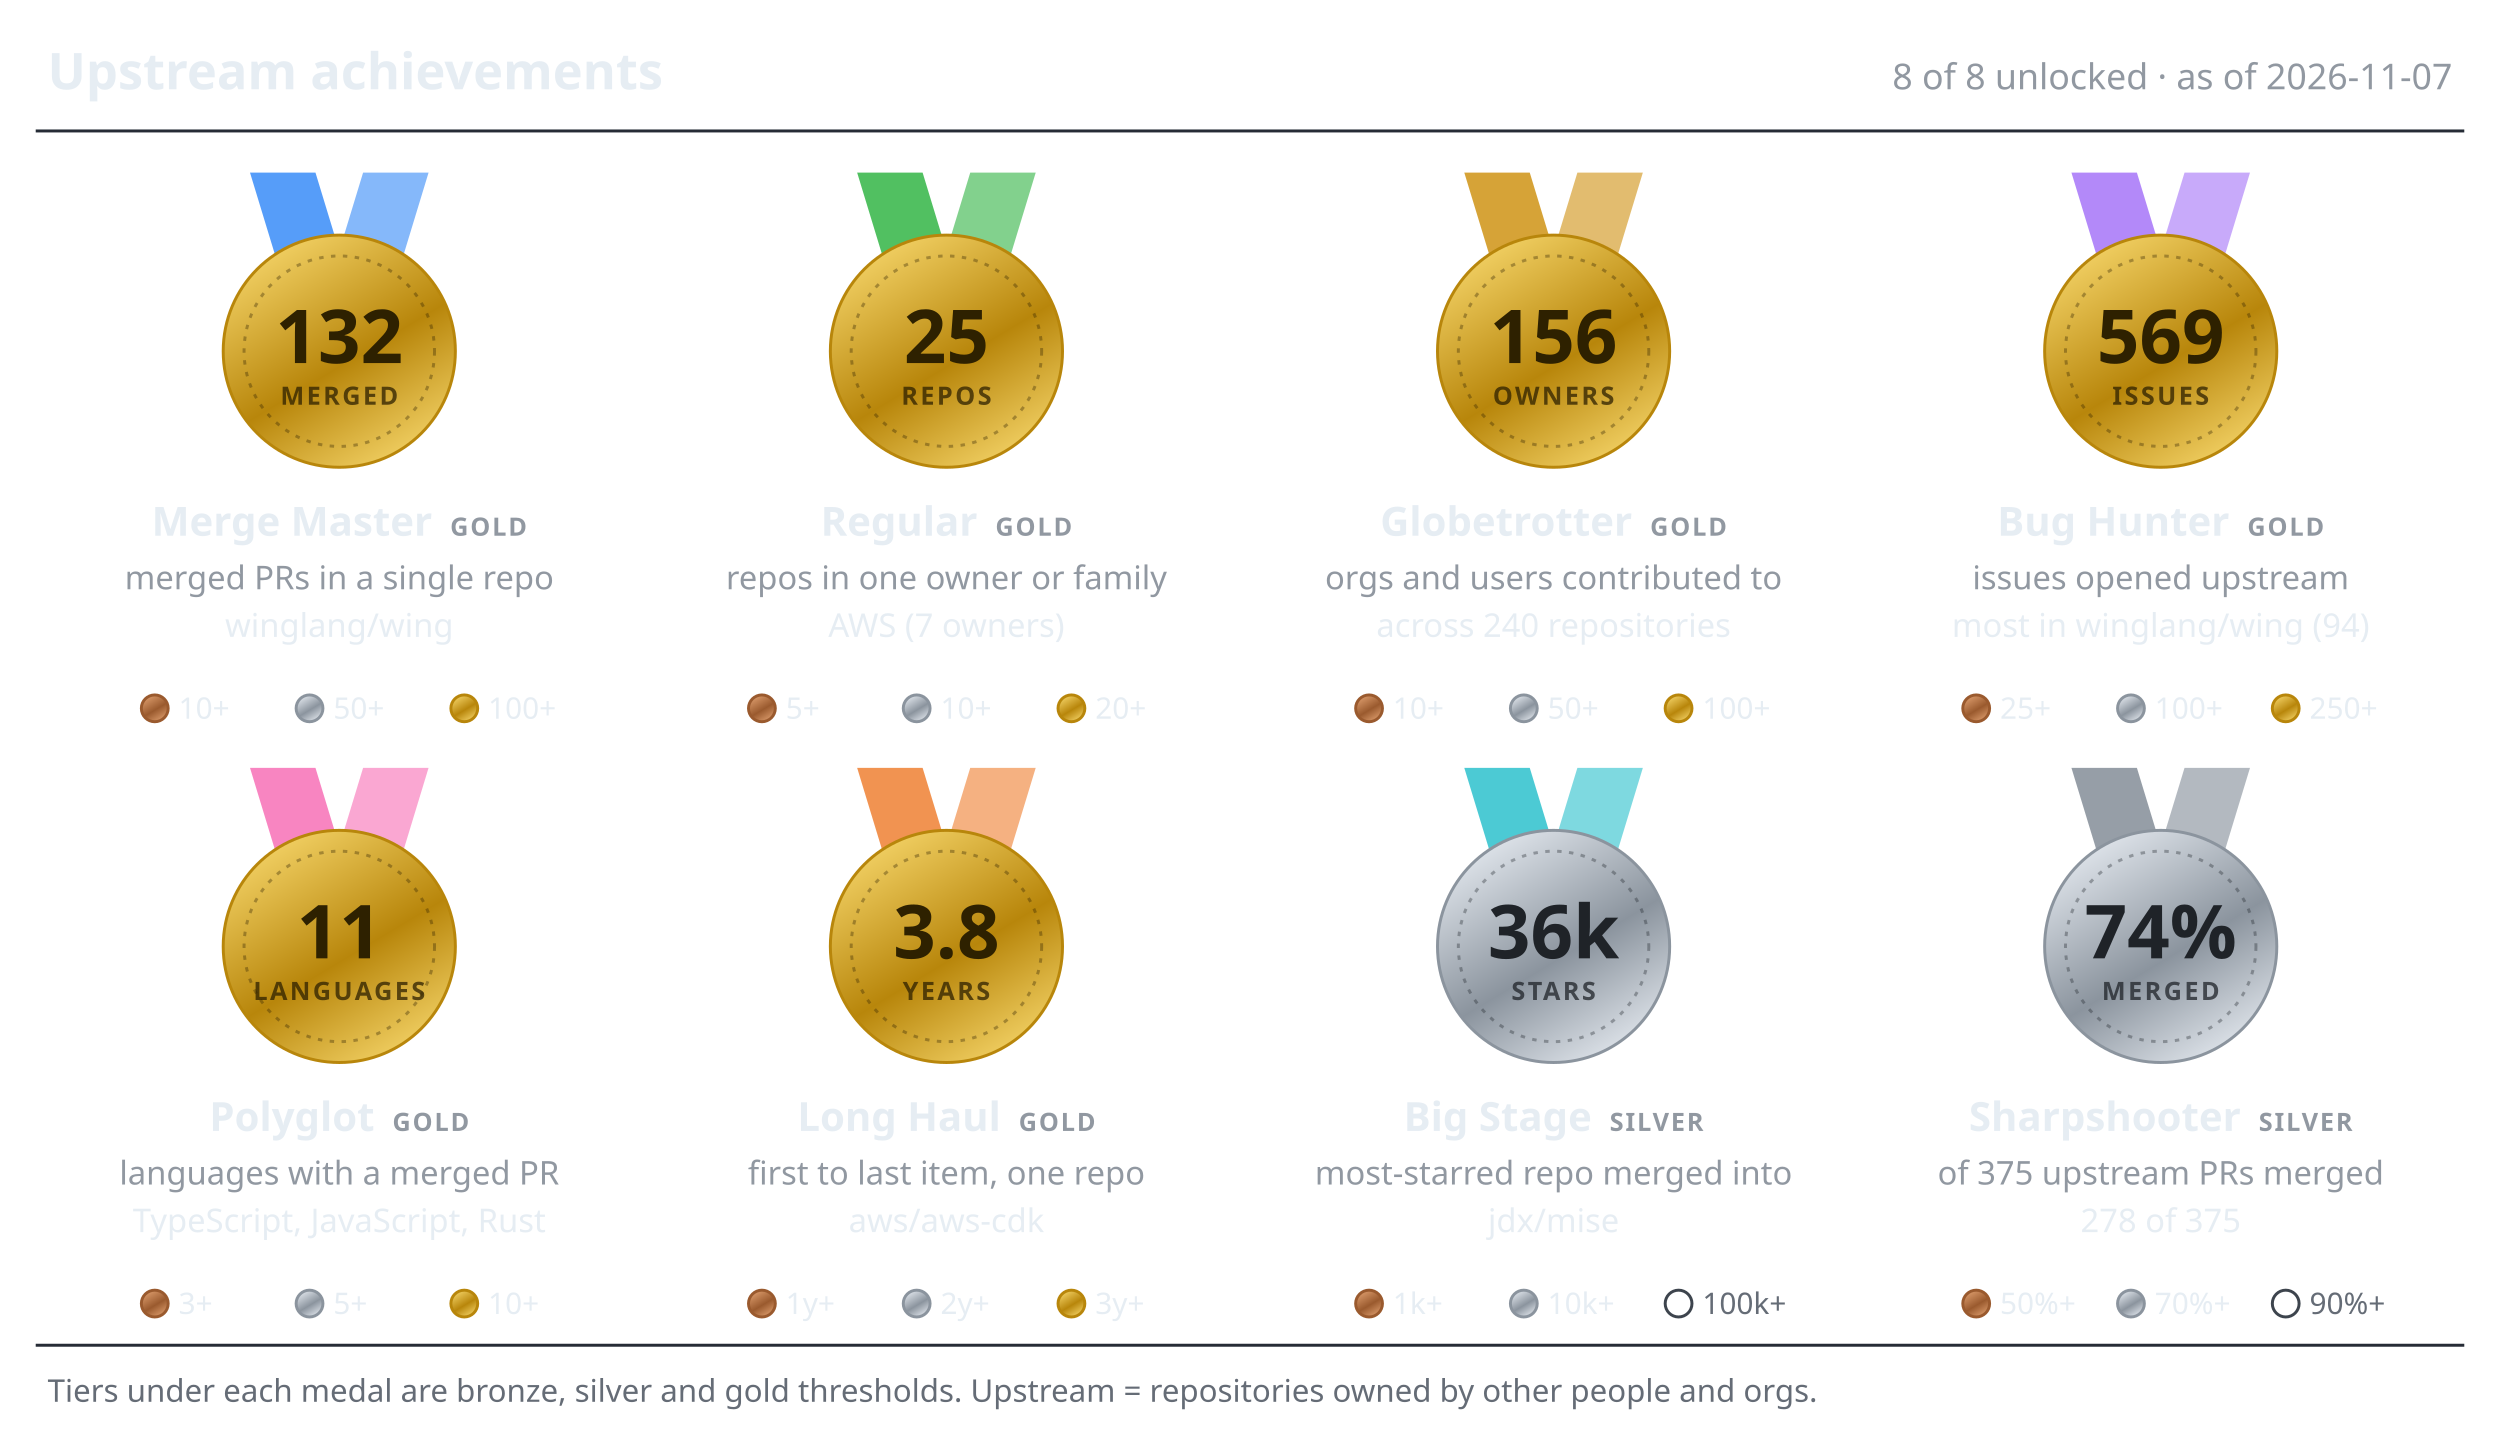
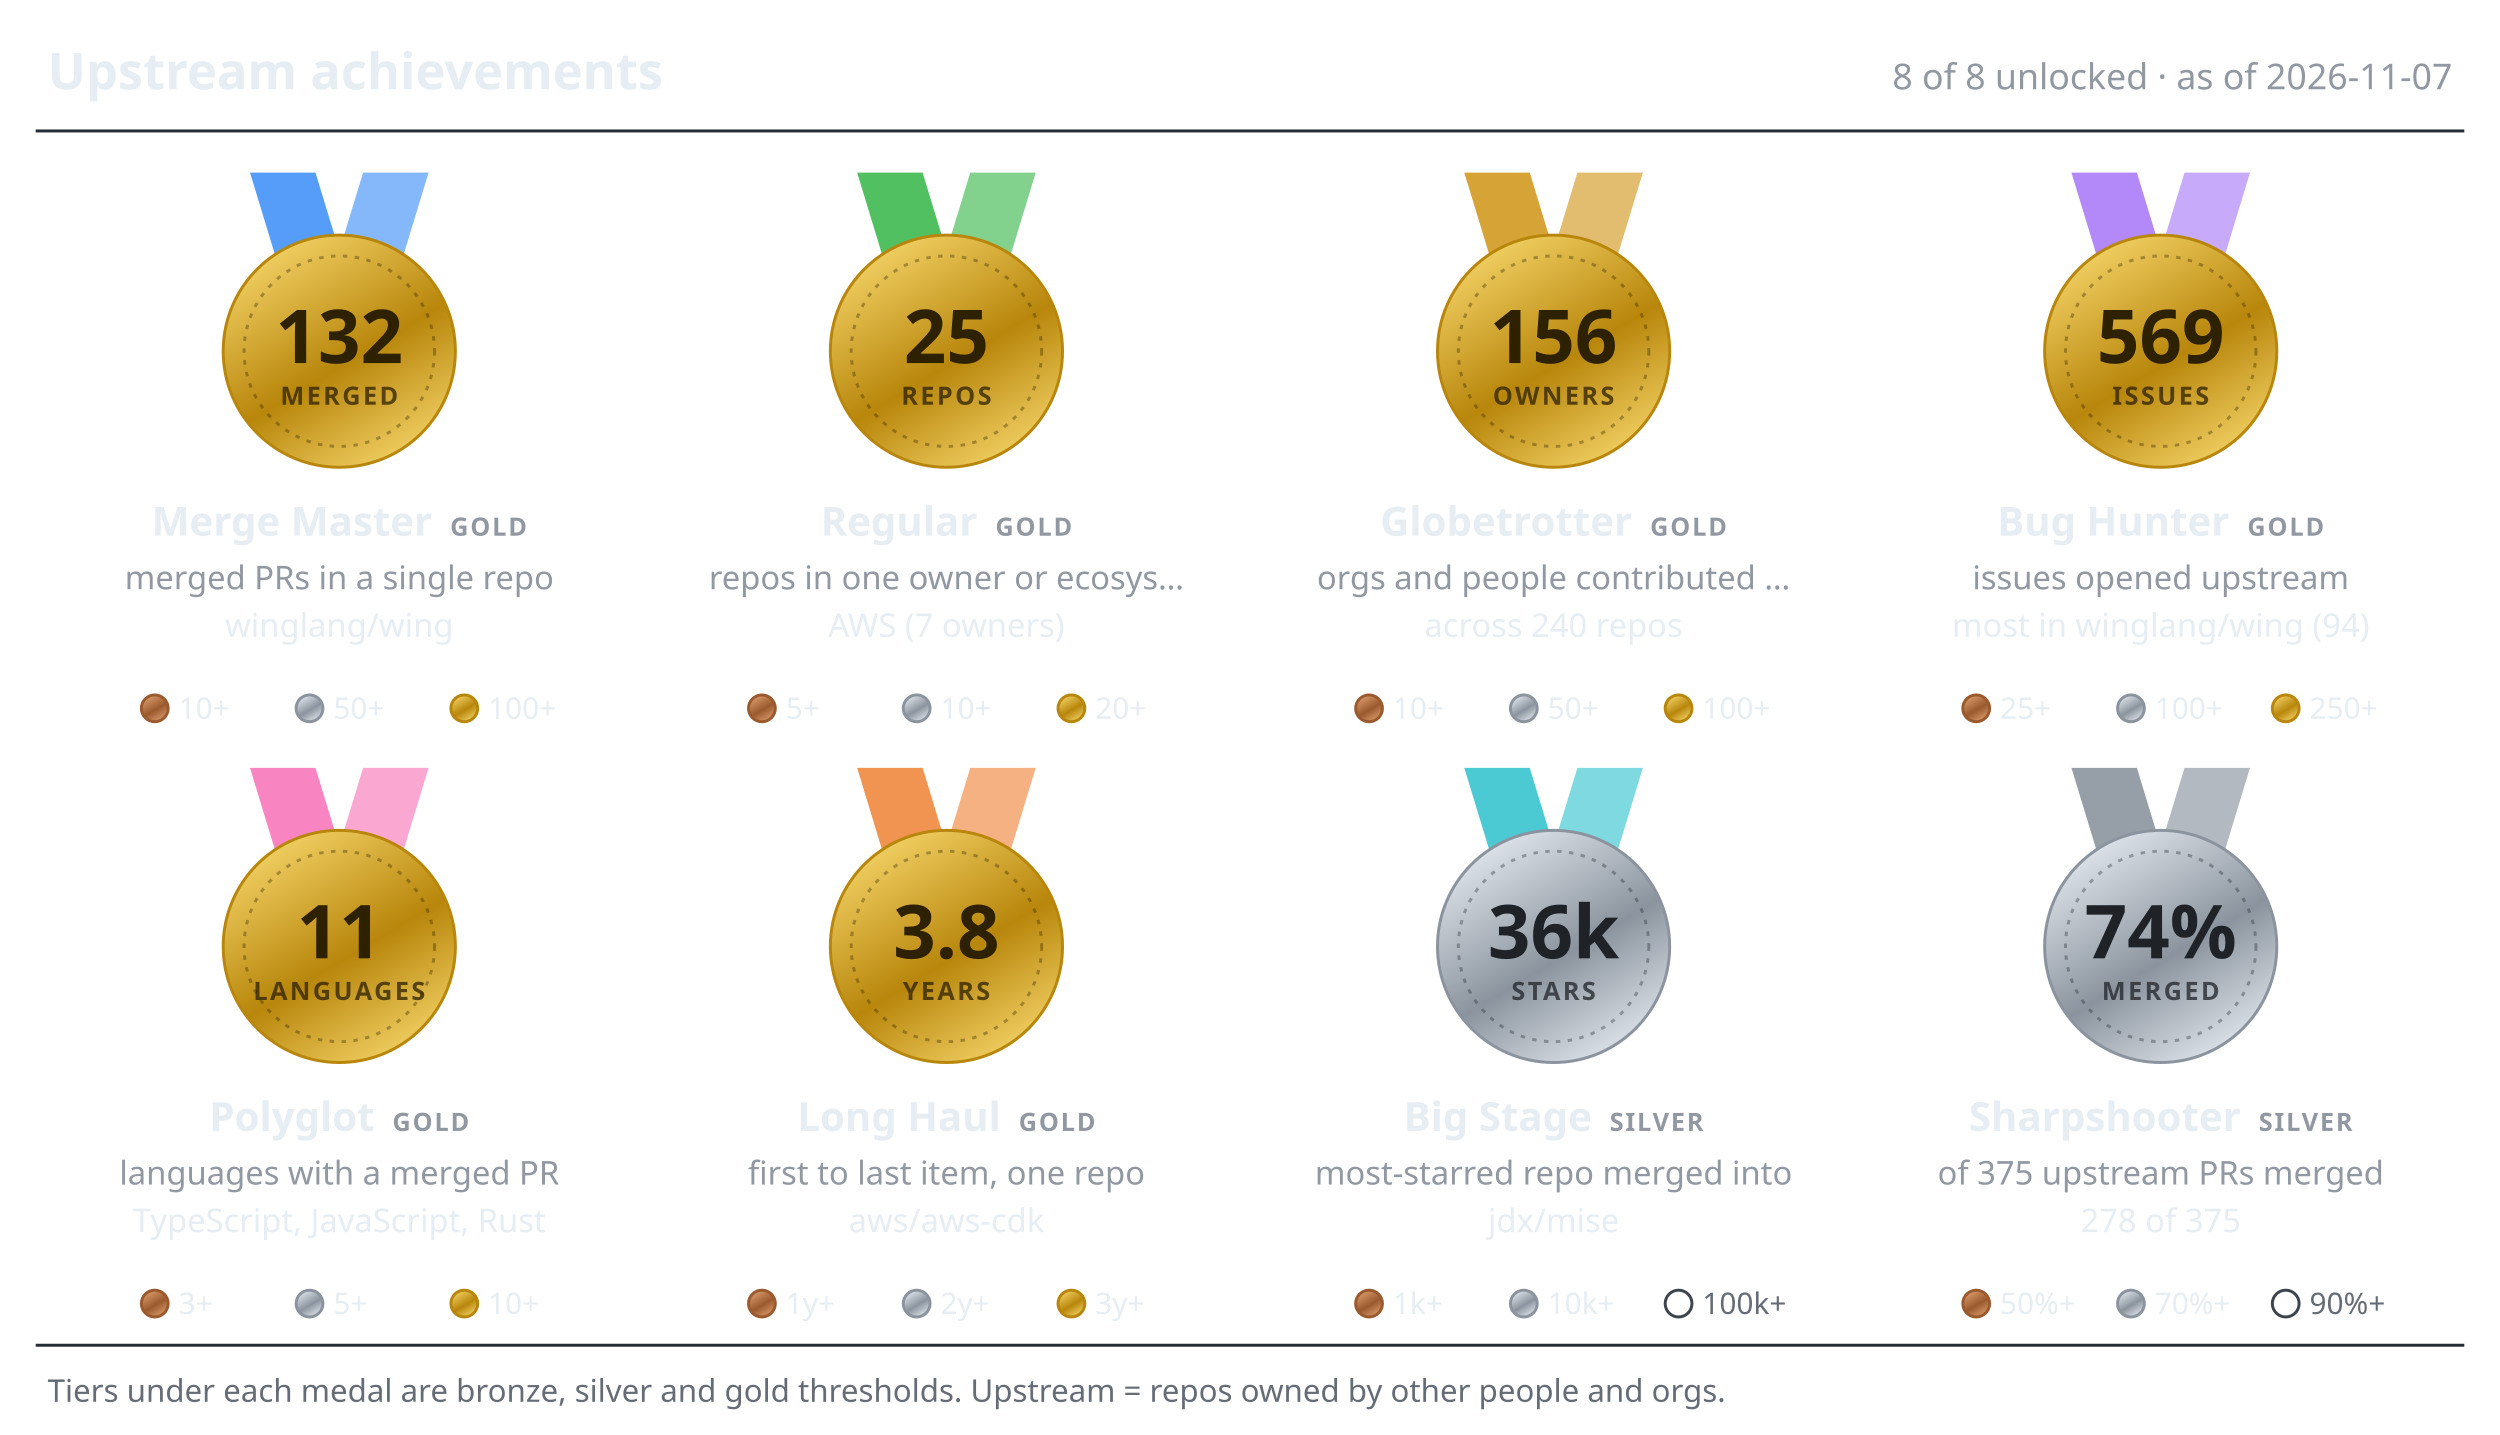
<svg xmlns="http://www.w3.org/2000/svg" width="840" height="482" viewBox="0 0 840 482" role="img" aria-label="Upstream achievements: 8 of 8 unlocked">
  <defs>
    <linearGradient id="g02m0" x1="0.2" y1="0" x2="0.8" y2="1">
      <stop offset="0" stop-color="#e0a070" />
      <stop offset="0.55" stop-color="#9a5a2e" />
      <stop offset="1" stop-color="#e0a070" />
    </linearGradient>
    <linearGradient id="g02m1" x1="0.2" y1="0" x2="0.8" y2="1">
      <stop offset="0" stop-color="#e6ebf1" />
      <stop offset="0.55" stop-color="#8b949e" />
      <stop offset="1" stop-color="#e6ebf1" />
    </linearGradient>
    <linearGradient id="g02m2" x1="0.2" y1="0" x2="0.8" y2="1">
      <stop offset="0" stop-color="#f6d66b" />
      <stop offset="0.55" stop-color="#b8860b" />
      <stop offset="1" stop-color="#f6d66b" />
    </linearGradient>
  </defs>
  <g font-family="-apple-system,BlinkMacSystemFont,'Segoe UI','Noto Sans',Helvetica,Arial,sans-serif">
    <text x="16" y="30" font-size="17" font-weight="700" fill="#e6edf3">Upstream achievements</text>
    <text x="824" y="30" text-anchor="end" font-size="12" fill="#9198a1">8 of 8 unlocked · as of 2026-11-07</text>
    <line x1="12" x2="828" y1="44" y2="44" stroke="#262c36" />
    <path d="M84 58h22l14 46h-22z" fill="#4493f8" fill-opacity="0.9" />
    <path d="M144 58h-22l-14 46h22z" fill="#4493f8" fill-opacity="0.65" />
    <circle cx="114" cy="118" r="39" fill="url(#g02m2)" />
    <circle cx="114" cy="118" r="39" fill="none" stroke="#b8860b" />
    <circle cx="114" cy="118" r="32" fill="none" stroke="#2e2100" stroke-opacity="0.35" stroke-dasharray="1.5 2.5" />
    <text x="114" y="122" text-anchor="middle" font-size="25" font-weight="800" fill="#2e2100">132</text>
    <text x="114" y="136" text-anchor="middle" font-size="8.5" font-weight="700" letter-spacing="0.8" fill="#2e2100" fill-opacity="0.75">MERGED</text>
    <text x="114" y="180" text-anchor="middle" font-size="13.5" font-weight="700" fill="#e6edf3">Merge Master<tspan dx="6" font-size="8.5" letter-spacing="0.6" fill="#9198a1">GOLD</tspan>
    </text>
    <text x="114" y="198" text-anchor="middle" font-size="11" fill="#9198a1">merged PRs in a single repo</text>
    <text x="114" y="214" text-anchor="middle" font-size="11" fill="#e6edf3">winglang/wing</text>
    <circle cx="52" cy="238" r="4.5" fill="url(#g02m0)" stroke="#9a5a2e" />
    <text x="60" y="241.5" font-size="10" fill="#e6edf3">10+</text>
    <circle cx="104" cy="238" r="4.5" fill="url(#g02m1)" stroke="#8b949e" />
    <text x="112" y="241.5" font-size="10" fill="#e6edf3">50+</text>
    <circle cx="156" cy="238" r="4.5" fill="url(#g02m2)" stroke="#b8860b" />
    <text x="164" y="241.5" font-size="10" fill="#e6edf3">100+</text>
    <path d="M288 58h22l14 46h-22z" fill="#3fb950" fill-opacity="0.9" />
    <path d="M348 58h-22l-14 46h22z" fill="#3fb950" fill-opacity="0.65" />
    <circle cx="318" cy="118" r="39" fill="url(#g02m2)" />
    <circle cx="318" cy="118" r="39" fill="none" stroke="#b8860b" />
    <circle cx="318" cy="118" r="32" fill="none" stroke="#2e2100" stroke-opacity="0.35" stroke-dasharray="1.5 2.5" />
    <text x="318" y="122" text-anchor="middle" font-size="25" font-weight="800" fill="#2e2100">25</text>
    <text x="318" y="136" text-anchor="middle" font-size="8.5" font-weight="700" letter-spacing="0.8" fill="#2e2100" fill-opacity="0.75">REPOS</text>
    <text x="318" y="180" text-anchor="middle" font-size="13.5" font-weight="700" fill="#e6edf3">Regular<tspan dx="6" font-size="8.5" letter-spacing="0.6" fill="#9198a1">GOLD</tspan>
    </text>
-     <text x="318" y="198" text-anchor="middle" font-size="11" fill="#9198a1">repos in one owner or family</text>
+     <text x="318" y="198" text-anchor="middle" font-size="11" fill="#9198a1">repos in one owner or ecosys…</text>
    <text x="318" y="214" text-anchor="middle" font-size="11" fill="#e6edf3">AWS (7 owners)</text>
    <circle cx="256" cy="238" r="4.5" fill="url(#g02m0)" stroke="#9a5a2e" />
    <text x="264" y="241.5" font-size="10" fill="#e6edf3">5+</text>
    <circle cx="308" cy="238" r="4.5" fill="url(#g02m1)" stroke="#8b949e" />
    <text x="316" y="241.5" font-size="10" fill="#e6edf3">10+</text>
    <circle cx="360" cy="238" r="4.5" fill="url(#g02m2)" stroke="#b8860b" />
    <text x="368" y="241.5" font-size="10" fill="#e6edf3">20+</text>
    <path d="M492 58h22l14 46h-22z" fill="#d29922" fill-opacity="0.9" />
    <path d="M552 58h-22l-14 46h22z" fill="#d29922" fill-opacity="0.65" />
    <circle cx="522" cy="118" r="39" fill="url(#g02m2)" />
    <circle cx="522" cy="118" r="39" fill="none" stroke="#b8860b" />
    <circle cx="522" cy="118" r="32" fill="none" stroke="#2e2100" stroke-opacity="0.35" stroke-dasharray="1.5 2.5" />
    <text x="522" y="122" text-anchor="middle" font-size="25" font-weight="800" fill="#2e2100">156</text>
    <text x="522" y="136" text-anchor="middle" font-size="8.5" font-weight="700" letter-spacing="0.8" fill="#2e2100" fill-opacity="0.75">OWNERS</text>
    <text x="522" y="180" text-anchor="middle" font-size="13.5" font-weight="700" fill="#e6edf3">Globetrotter<tspan dx="6" font-size="8.5" letter-spacing="0.6" fill="#9198a1">GOLD</tspan>
    </text>
-     <text x="522" y="198" text-anchor="middle" font-size="11" fill="#9198a1">orgs and users contributed to</text>
-     <text x="522" y="214" text-anchor="middle" font-size="11" fill="#e6edf3">across 240 repositories</text>
+     <text x="522" y="198" text-anchor="middle" font-size="11" fill="#9198a1">orgs and people contributed …</text>
+     <text x="522" y="214" text-anchor="middle" font-size="11" fill="#e6edf3">across 240 repos</text>
    <circle cx="460" cy="238" r="4.5" fill="url(#g02m0)" stroke="#9a5a2e" />
    <text x="468" y="241.5" font-size="10" fill="#e6edf3">10+</text>
    <circle cx="512" cy="238" r="4.5" fill="url(#g02m1)" stroke="#8b949e" />
    <text x="520" y="241.5" font-size="10" fill="#e6edf3">50+</text>
    <circle cx="564" cy="238" r="4.5" fill="url(#g02m2)" stroke="#b8860b" />
    <text x="572" y="241.5" font-size="10" fill="#e6edf3">100+</text>
    <path d="M696 58h22l14 46h-22z" fill="#ab7df8" fill-opacity="0.9" />
    <path d="M756 58h-22l-14 46h22z" fill="#ab7df8" fill-opacity="0.65" />
    <circle cx="726" cy="118" r="39" fill="url(#g02m2)" />
    <circle cx="726" cy="118" r="39" fill="none" stroke="#b8860b" />
    <circle cx="726" cy="118" r="32" fill="none" stroke="#2e2100" stroke-opacity="0.35" stroke-dasharray="1.5 2.5" />
    <text x="726" y="122" text-anchor="middle" font-size="25" font-weight="800" fill="#2e2100">569</text>
    <text x="726" y="136" text-anchor="middle" font-size="8.5" font-weight="700" letter-spacing="0.8" fill="#2e2100" fill-opacity="0.75">ISSUES</text>
    <text x="726" y="180" text-anchor="middle" font-size="13.5" font-weight="700" fill="#e6edf3">Bug Hunter<tspan dx="6" font-size="8.5" letter-spacing="0.6" fill="#9198a1">GOLD</tspan>
    </text>
    <text x="726" y="198" text-anchor="middle" font-size="11" fill="#9198a1">issues opened upstream</text>
    <text x="726" y="214" text-anchor="middle" font-size="11" fill="#e6edf3">most in winglang/wing (94)</text>
    <circle cx="664" cy="238" r="4.5" fill="url(#g02m0)" stroke="#9a5a2e" />
    <text x="672" y="241.5" font-size="10" fill="#e6edf3">25+</text>
    <circle cx="716" cy="238" r="4.5" fill="url(#g02m1)" stroke="#8b949e" />
    <text x="724" y="241.5" font-size="10" fill="#e6edf3">100+</text>
    <circle cx="768" cy="238" r="4.5" fill="url(#g02m2)" stroke="#b8860b" />
    <text x="776" y="241.5" font-size="10" fill="#e6edf3">250+</text>
    <path d="M84 258h22l14 46h-22z" fill="#f778ba" fill-opacity="0.9" />
    <path d="M144 258h-22l-14 46h22z" fill="#f778ba" fill-opacity="0.65" />
    <circle cx="114" cy="318" r="39" fill="url(#g02m2)" />
    <circle cx="114" cy="318" r="39" fill="none" stroke="#b8860b" />
    <circle cx="114" cy="318" r="32" fill="none" stroke="#2e2100" stroke-opacity="0.35" stroke-dasharray="1.5 2.5" />
    <text x="114" y="322" text-anchor="middle" font-size="25" font-weight="800" fill="#2e2100">11</text>
    <text x="114" y="336" text-anchor="middle" font-size="8.5" font-weight="700" letter-spacing="0.8" fill="#2e2100" fill-opacity="0.75">LANGUAGES</text>
    <text x="114" y="380" text-anchor="middle" font-size="13.5" font-weight="700" fill="#e6edf3">Polyglot<tspan dx="6" font-size="8.5" letter-spacing="0.6" fill="#9198a1">GOLD</tspan>
    </text>
    <text x="114" y="398" text-anchor="middle" font-size="11" fill="#9198a1">languages with a merged PR</text>
    <text x="114" y="414" text-anchor="middle" font-size="11" fill="#e6edf3">TypeScript, JavaScript, Rust</text>
    <circle cx="52" cy="438" r="4.5" fill="url(#g02m0)" stroke="#9a5a2e" />
    <text x="60" y="441.5" font-size="10" fill="#e6edf3">3+</text>
    <circle cx="104" cy="438" r="4.5" fill="url(#g02m1)" stroke="#8b949e" />
    <text x="112" y="441.5" font-size="10" fill="#e6edf3">5+</text>
    <circle cx="156" cy="438" r="4.5" fill="url(#g02m2)" stroke="#b8860b" />
    <text x="164" y="441.5" font-size="10" fill="#e6edf3">10+</text>
    <path d="M288 258h22l14 46h-22z" fill="#f0883e" fill-opacity="0.9" />
    <path d="M348 258h-22l-14 46h22z" fill="#f0883e" fill-opacity="0.65" />
    <circle cx="318" cy="318" r="39" fill="url(#g02m2)" />
    <circle cx="318" cy="318" r="39" fill="none" stroke="#b8860b" />
    <circle cx="318" cy="318" r="32" fill="none" stroke="#2e2100" stroke-opacity="0.35" stroke-dasharray="1.5 2.5" />
    <text x="318" y="322" text-anchor="middle" font-size="25" font-weight="800" fill="#2e2100">3.8</text>
    <text x="318" y="336" text-anchor="middle" font-size="8.5" font-weight="700" letter-spacing="0.8" fill="#2e2100" fill-opacity="0.75">YEARS</text>
    <text x="318" y="380" text-anchor="middle" font-size="13.5" font-weight="700" fill="#e6edf3">Long Haul<tspan dx="6" font-size="8.5" letter-spacing="0.6" fill="#9198a1">GOLD</tspan>
    </text>
    <text x="318" y="398" text-anchor="middle" font-size="11" fill="#9198a1">first to last item, one repo</text>
    <text x="318" y="414" text-anchor="middle" font-size="11" fill="#e6edf3">aws/aws-cdk</text>
    <circle cx="256" cy="438" r="4.5" fill="url(#g02m0)" stroke="#9a5a2e" />
    <text x="264" y="441.5" font-size="10" fill="#e6edf3">1y+</text>
    <circle cx="308" cy="438" r="4.5" fill="url(#g02m1)" stroke="#8b949e" />
    <text x="316" y="441.5" font-size="10" fill="#e6edf3">2y+</text>
    <circle cx="360" cy="438" r="4.5" fill="url(#g02m2)" stroke="#b8860b" />
    <text x="368" y="441.5" font-size="10" fill="#e6edf3">3y+</text>
    <path d="M492 258h22l14 46h-22z" fill="#39c5cf" fill-opacity="0.9" />
    <path d="M552 258h-22l-14 46h22z" fill="#39c5cf" fill-opacity="0.65" />
    <circle cx="522" cy="318" r="39" fill="url(#g02m1)" />
    <circle cx="522" cy="318" r="39" fill="none" stroke="#8b949e" />
    <circle cx="522" cy="318" r="32" fill="none" stroke="#1f2328" stroke-opacity="0.35" stroke-dasharray="1.5 2.5" />
    <text x="522" y="322" text-anchor="middle" font-size="25" font-weight="800" fill="#1f2328">36k</text>
    <text x="522" y="336" text-anchor="middle" font-size="8.5" font-weight="700" letter-spacing="0.8" fill="#1f2328" fill-opacity="0.75">STARS</text>
    <text x="522" y="380" text-anchor="middle" font-size="13.5" font-weight="700" fill="#e6edf3">Big Stage<tspan dx="6" font-size="8.5" letter-spacing="0.6" fill="#9198a1">SILVER</tspan>
    </text>
    <text x="522" y="398" text-anchor="middle" font-size="11" fill="#9198a1">most-starred repo merged into</text>
    <text x="522" y="414" text-anchor="middle" font-size="11" fill="#e6edf3">jdx/mise</text>
    <circle cx="460" cy="438" r="4.5" fill="url(#g02m0)" stroke="#9a5a2e" />
    <text x="468" y="441.5" font-size="10" fill="#e6edf3">1k+</text>
    <circle cx="512" cy="438" r="4.5" fill="url(#g02m1)" stroke="#8b949e" />
    <text x="520" y="441.5" font-size="10" fill="#e6edf3">10k+</text>
    <circle cx="564" cy="438" r="4.5" fill="none" stroke="#3d444d" />
    <text x="572" y="441.5" font-size="10" fill="#656c76">100k+</text>
    <path d="M696 258h22l14 46h-22z" fill="#8b949e" fill-opacity="0.9" />
    <path d="M756 258h-22l-14 46h22z" fill="#8b949e" fill-opacity="0.65" />
    <circle cx="726" cy="318" r="39" fill="url(#g02m1)" />
    <circle cx="726" cy="318" r="39" fill="none" stroke="#8b949e" />
    <circle cx="726" cy="318" r="32" fill="none" stroke="#1f2328" stroke-opacity="0.35" stroke-dasharray="1.5 2.5" />
    <text x="726" y="322" text-anchor="middle" font-size="25" font-weight="800" fill="#1f2328">74%</text>
    <text x="726" y="336" text-anchor="middle" font-size="8.5" font-weight="700" letter-spacing="0.8" fill="#1f2328" fill-opacity="0.75">MERGED</text>
    <text x="726" y="380" text-anchor="middle" font-size="13.5" font-weight="700" fill="#e6edf3">Sharpshooter<tspan dx="6" font-size="8.5" letter-spacing="0.6" fill="#9198a1">SILVER</tspan>
    </text>
    <text x="726" y="398" text-anchor="middle" font-size="11" fill="#9198a1">of 375 upstream PRs merged</text>
    <text x="726" y="414" text-anchor="middle" font-size="11" fill="#e6edf3">278 of 375</text>
    <circle cx="664" cy="438" r="4.5" fill="url(#g02m0)" stroke="#9a5a2e" />
    <text x="672" y="441.5" font-size="10" fill="#e6edf3">50%+</text>
    <circle cx="716" cy="438" r="4.5" fill="url(#g02m1)" stroke="#8b949e" />
    <text x="724" y="441.5" font-size="10" fill="#e6edf3">70%+</text>
    <circle cx="768" cy="438" r="4.5" fill="none" stroke="#3d444d" />
    <text x="776" y="441.5" font-size="10" fill="#656c76">90%+</text>
    <line x1="12" x2="828" y1="452" y2="452" stroke="#262c36" />
-     <text x="16" y="471" font-size="10.5" fill="#656c76">Tiers under each medal are bronze, silver and gold thresholds. Upstream = repositories owned by other people and orgs.</text>
+     <text x="16" y="471" font-size="10.5" fill="#656c76">Tiers under each medal are bronze, silver and gold thresholds. Upstream = repos owned by other people and orgs.</text>
  </g>
</svg>
